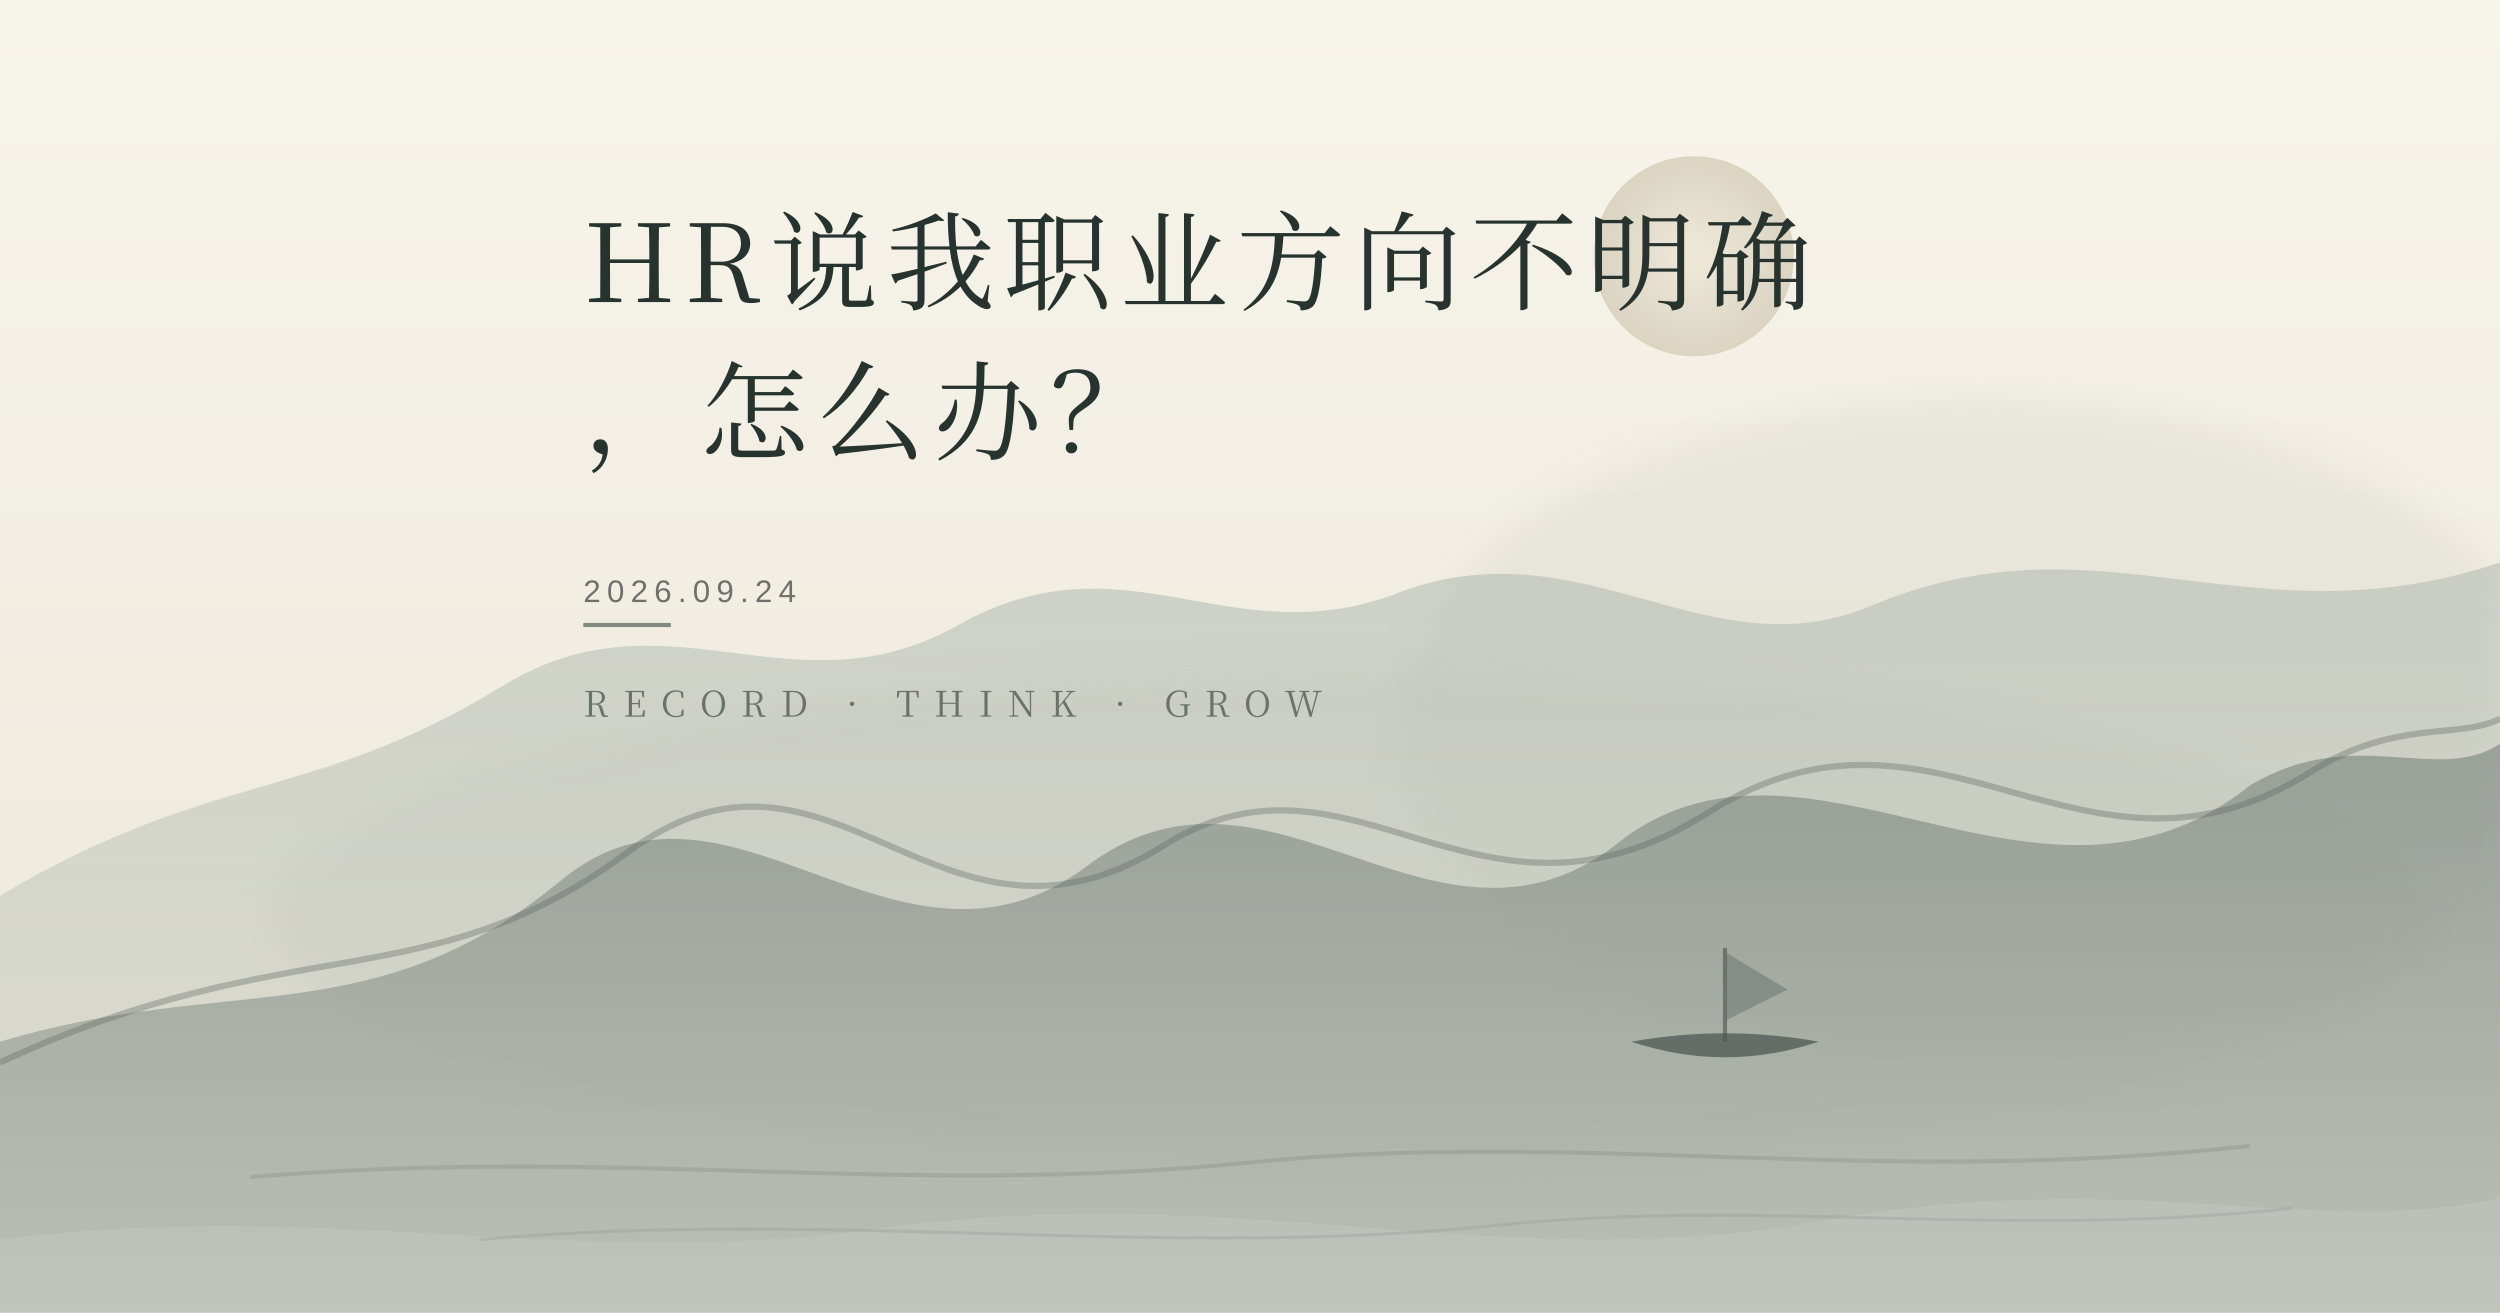
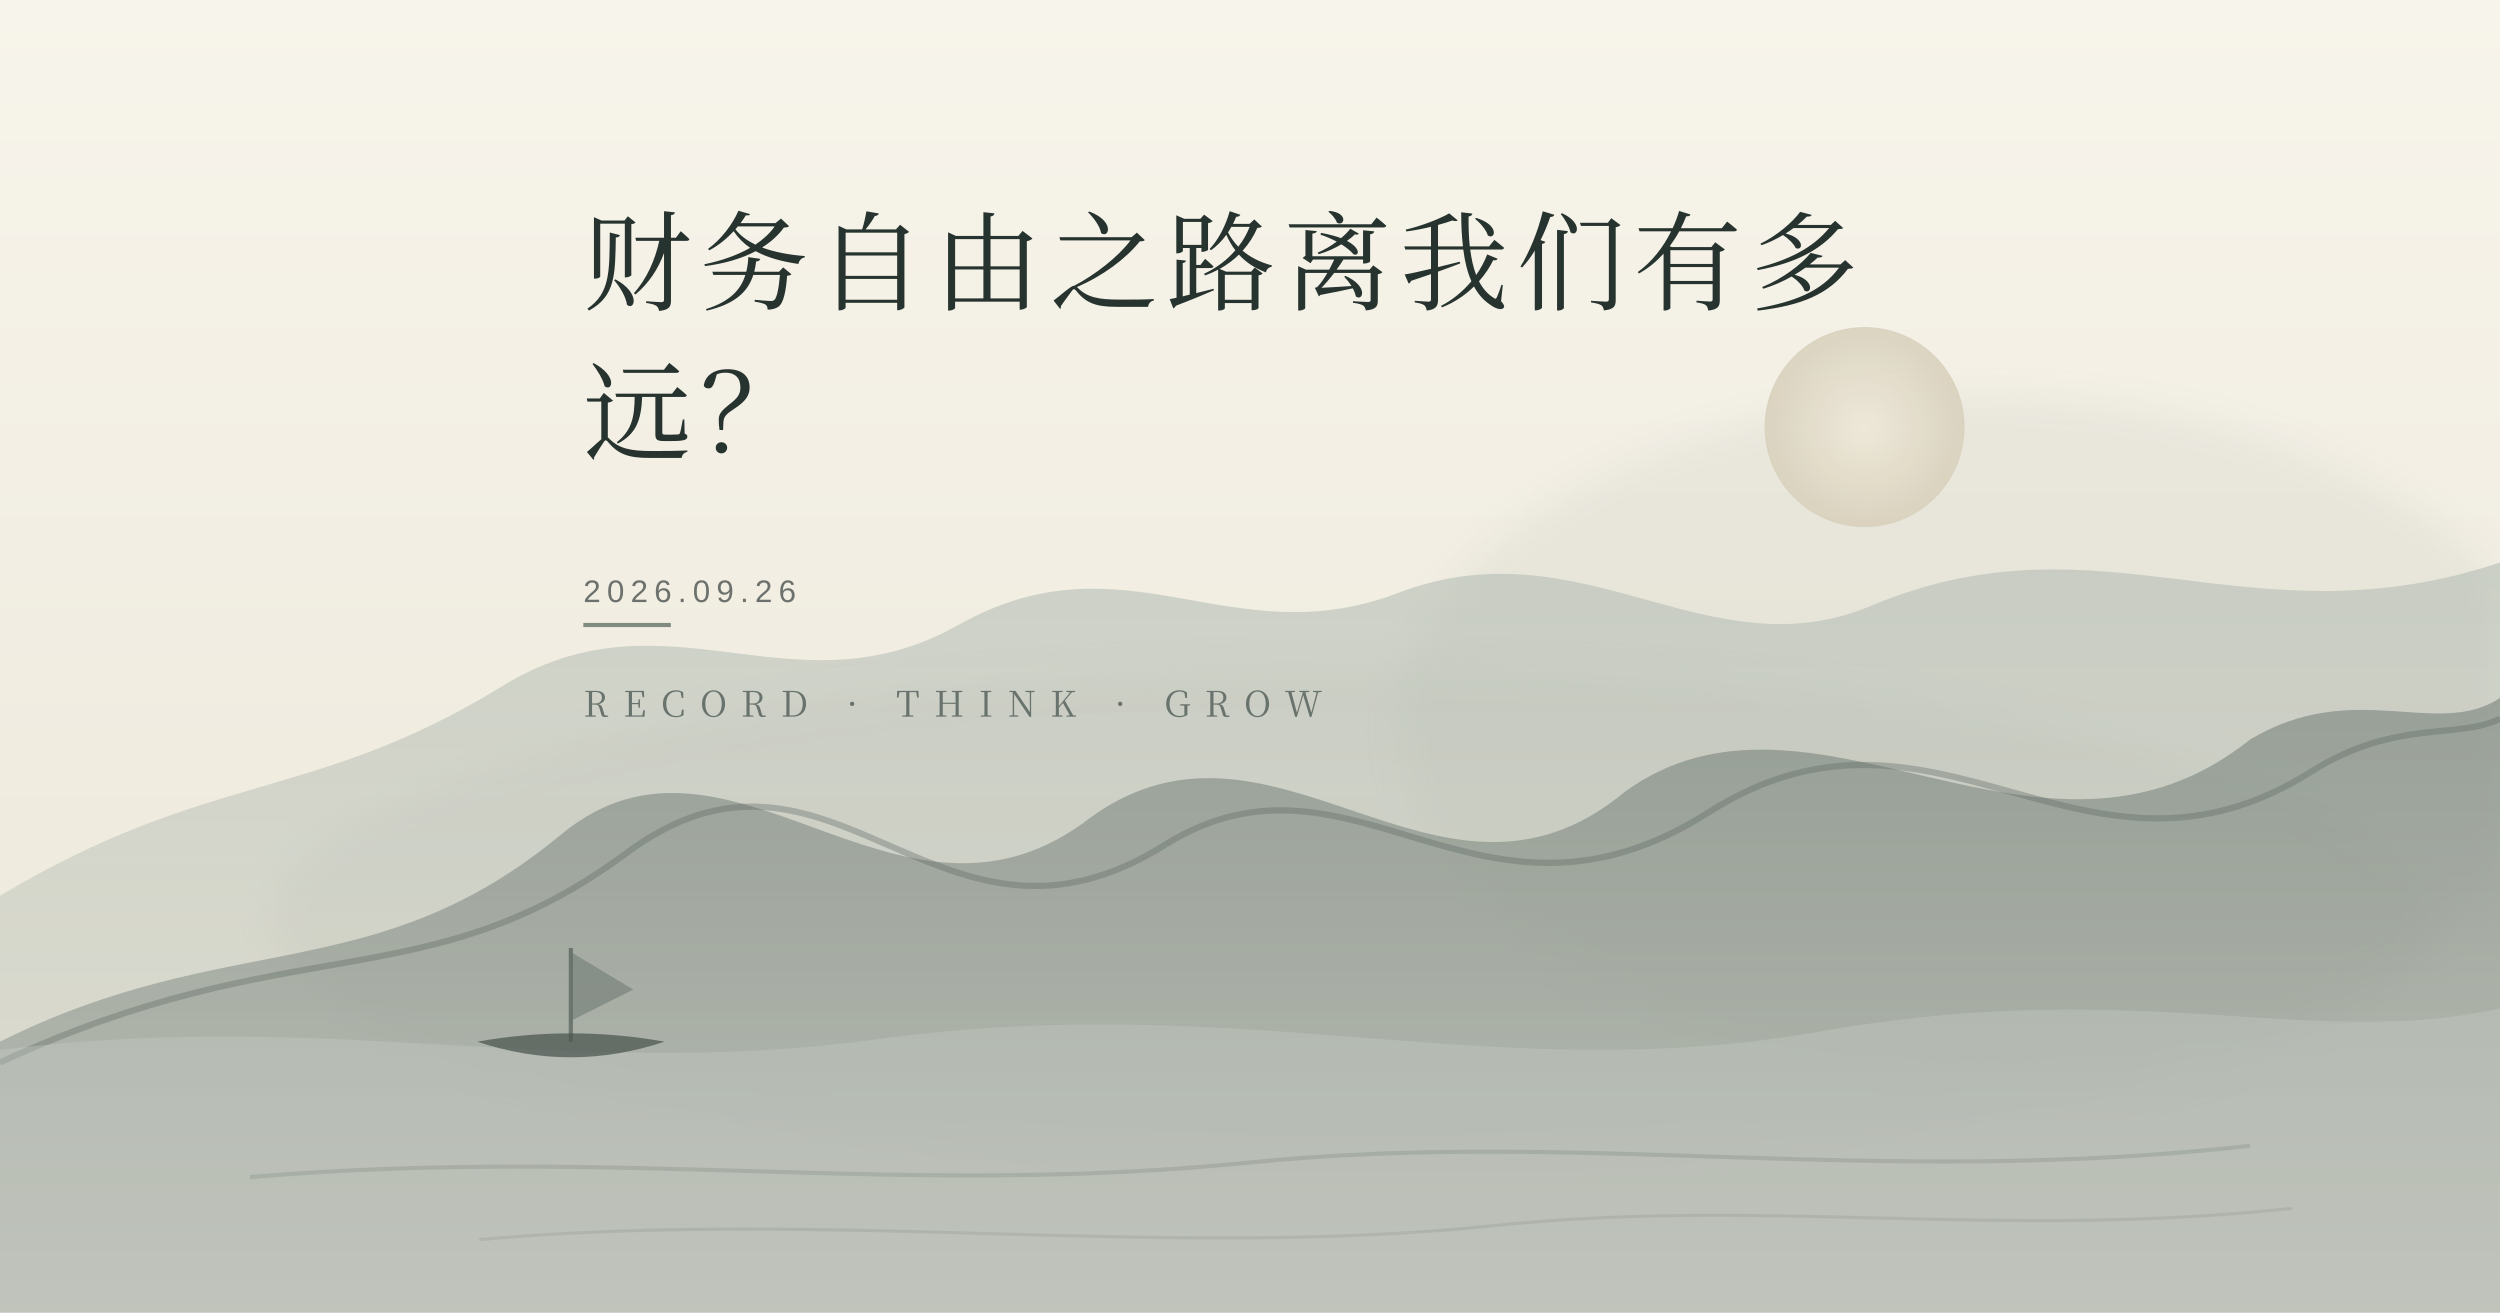
<svg xmlns="http://www.w3.org/2000/svg" width="1200" height="630" viewBox="0 0 1200 630">
  <defs>
    <linearGradient id="paper" x1="0" y1="0" x2="0" y2="1">
      <stop offset="0%" stop-color="#f7f4eb" />
      <stop offset="100%" stop-color="#ebe6d8" />
    </linearGradient>
    <linearGradient id="farMountain" x1="0" y1="0" x2="0" y2="1">
      <stop offset="0%" stop-color="#aeb8b0" />
      <stop offset="100%" stop-color="#d8d8cc" />
    </linearGradient>
    <linearGradient id="nearMountain" x1="0" y1="0" x2="0" y2="1">
      <stop offset="0%" stop-color="#69756f" />
      <stop offset="100%" stop-color="#9ba39b" />
    </linearGradient>
    <filter id="inkBlur">
      <feGaussianBlur stdDeviation="8" />
    </filter>
    <radialGradient id="moon">
      <stop offset="0%" stop-color="#eee8d8" />
      <stop offset="100%" stop-color="#d8d0bd" />
    </radialGradient>
    <style>

      .title {

        font-family:
          "Noto Serif CJK SC",
          "Source Han Serif SC",
          "Songti SC",
          "STSong",
          serif;

        font-size:
          52px;

        font-weight:
          500;

        letter-spacing:
          4px;

        fill:
          #26332f;
      }


      .subtitle {

        font-family:
          "Noto Serif CJK SC",
          "Source Han Serif SC",
          "Songti SC",
          "STSong",
          serif;

        font-size:
          17px;

        letter-spacing:
          7px;

        fill:
          #69736d;
      }


      .date {

        font-family:
          "Helvetica Neue",
          Arial,
          sans-serif;

        font-size:
          15px;

        letter-spacing:
          3px;

        fill:
          #6d716d;
      }

    </style>
  </defs>
  <rect x="0" y="0" width="1200" height="630" fill="url(#paper)" />
  <ellipse cx="650" cy="440" rx="520" ry="120" fill="#89958c" opacity="0.12" filter="url(#inkBlur)" />
  <ellipse cx="950" cy="350" rx="280" ry="160" fill="#738078" opacity="0.08" filter="url(#inkBlur)" />
-   <circle cx="813" cy="123" r="48" fill="url(#moon)" opacity="0.9" />
+   <circle cx="895" cy="205" r="48" fill="url(#moon)" opacity="0.9" />
  <path d="       M0 430        C100 370         150 385         240 330        C320 280         380 345         460 300        C540 255         590 315         670 285        C760 250         820 325         900 290        C1010 245         1080 310         1200 270        L1200 630       L0 630       Z     " fill="url(#farMountain)" opacity="0.55" />
-   <path d="       M0 500        C110 467         180 497         270 422        C350 357         430 482         520 417        C610 347         690 477         780 402        C870 337         980 457         1080 377        C1130 347         1170 377         1200 357        L1200 630       L0 630       Z     " fill="url(#nearMountain)" opacity="0.52" />
+   <path d="       M0 500        C110 445         180 475         270 400        C350 335         430 460         520 395        C610 325         690 455         780 380        C870 315         980 435         1080 355        C1130 325         1170 355         1200 335        L1200 630       L0 630       Z     " fill="url(#nearMountain)" opacity="0.52" />
  <path d="       M0 510        C140 445         205 480         300 410        C400 335         450 475         560 405        C650 350         710 460         820 390        C930 320         1000 440         1110 370        C1150 345         1180 355         1200 345     " fill="none" stroke="#59645e" stroke-width="3" opacity="0.35" />
-   <path d="       M0 595        C160 575         270 610         420 590        C600 565         720 615         880 585        C1030 560         1110 595         1200 575        L1200 630       L0 630       Z     " fill="#c4cbc4" opacity="0.38" />
+   <path d="       M0 504        C160 484         270 519         420 499        C600 474         720 524         880 494        C1030 469         1110 504         1200 484        L1200 630       L0 630       Z     " fill="#c4cbc4" opacity="0.38" />
  <path d="       M120 565        C300 550         430 575         600 558        C760 542         900 570         1080 550     " fill="none" stroke="#77827b" stroke-width="2" opacity="0.28" />
  <path d="       M230 595        C400 580         560 605         720 588        C850 575         960 595         1100 580     " fill="none" stroke="#77827b" stroke-width="1.5" opacity="0.20" />
-   <text x="280" y="145" class="title">HR说我职业方向不明确</text>
-   <text x="280" y="217" class="title">，怎么办？</text>
+   <text x="280" y="145" class="title">财务自由之路离我们有多</text>
+   <text x="280" y="217" class="title">远？</text>
  <rect x="280" y="299" width="42" height="2" fill="#52615a" opacity="0.7" />
  <text x="280" y="344" class="subtitle">RECORD · THINK · GROW</text>
-   <text x="280" y="289" class="date">2026.09.24</text>
-   <path d="       M783 500        Q828 492         873 500        Q828 515         783 500        Z     " fill="#4d5752" opacity="0.75" />
-   <line x1="828" y1="500" x2="828" y2="455" stroke="#4d5752" stroke-width="2" opacity="0.65" />
-   <path d="       M828 457       L828 490       L858 475       Z     " fill="#66716b" opacity="0.5" />
+   <text x="280" y="289" class="date">2026.09.26</text>
+   <path d="       M229 500        Q274 492         319 500        Q274 515         229 500        Z     " fill="#4d5752" opacity="0.75" />
+   <line x1="274" y1="500" x2="274" y2="455" stroke="#4d5752" stroke-width="2" opacity="0.65" />
+   <path d="       M274 457       L274 490       L304 475       Z     " fill="#66716b" opacity="0.5" />
</svg>
